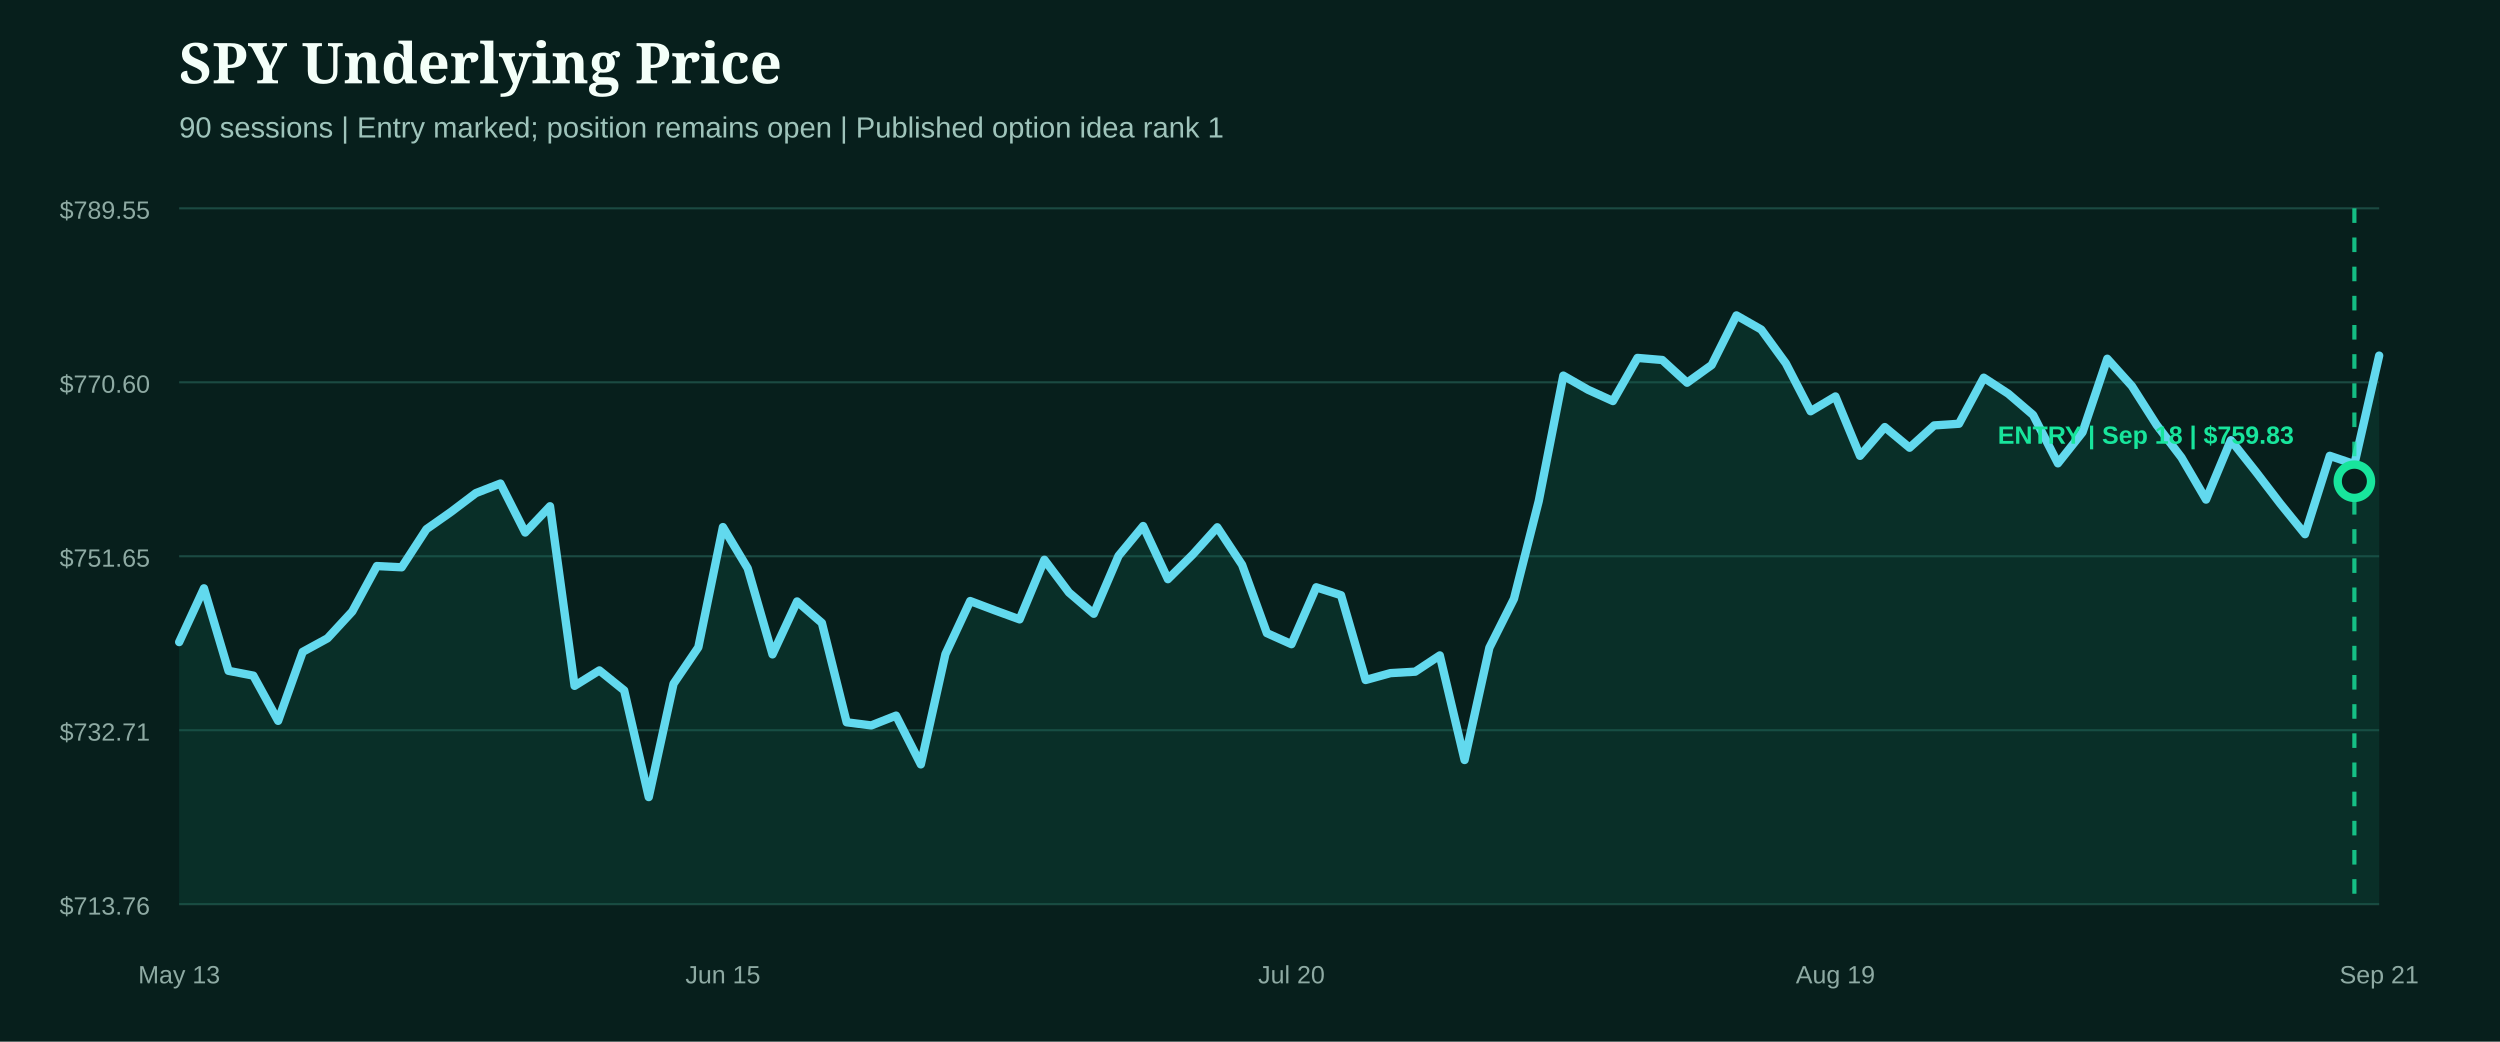
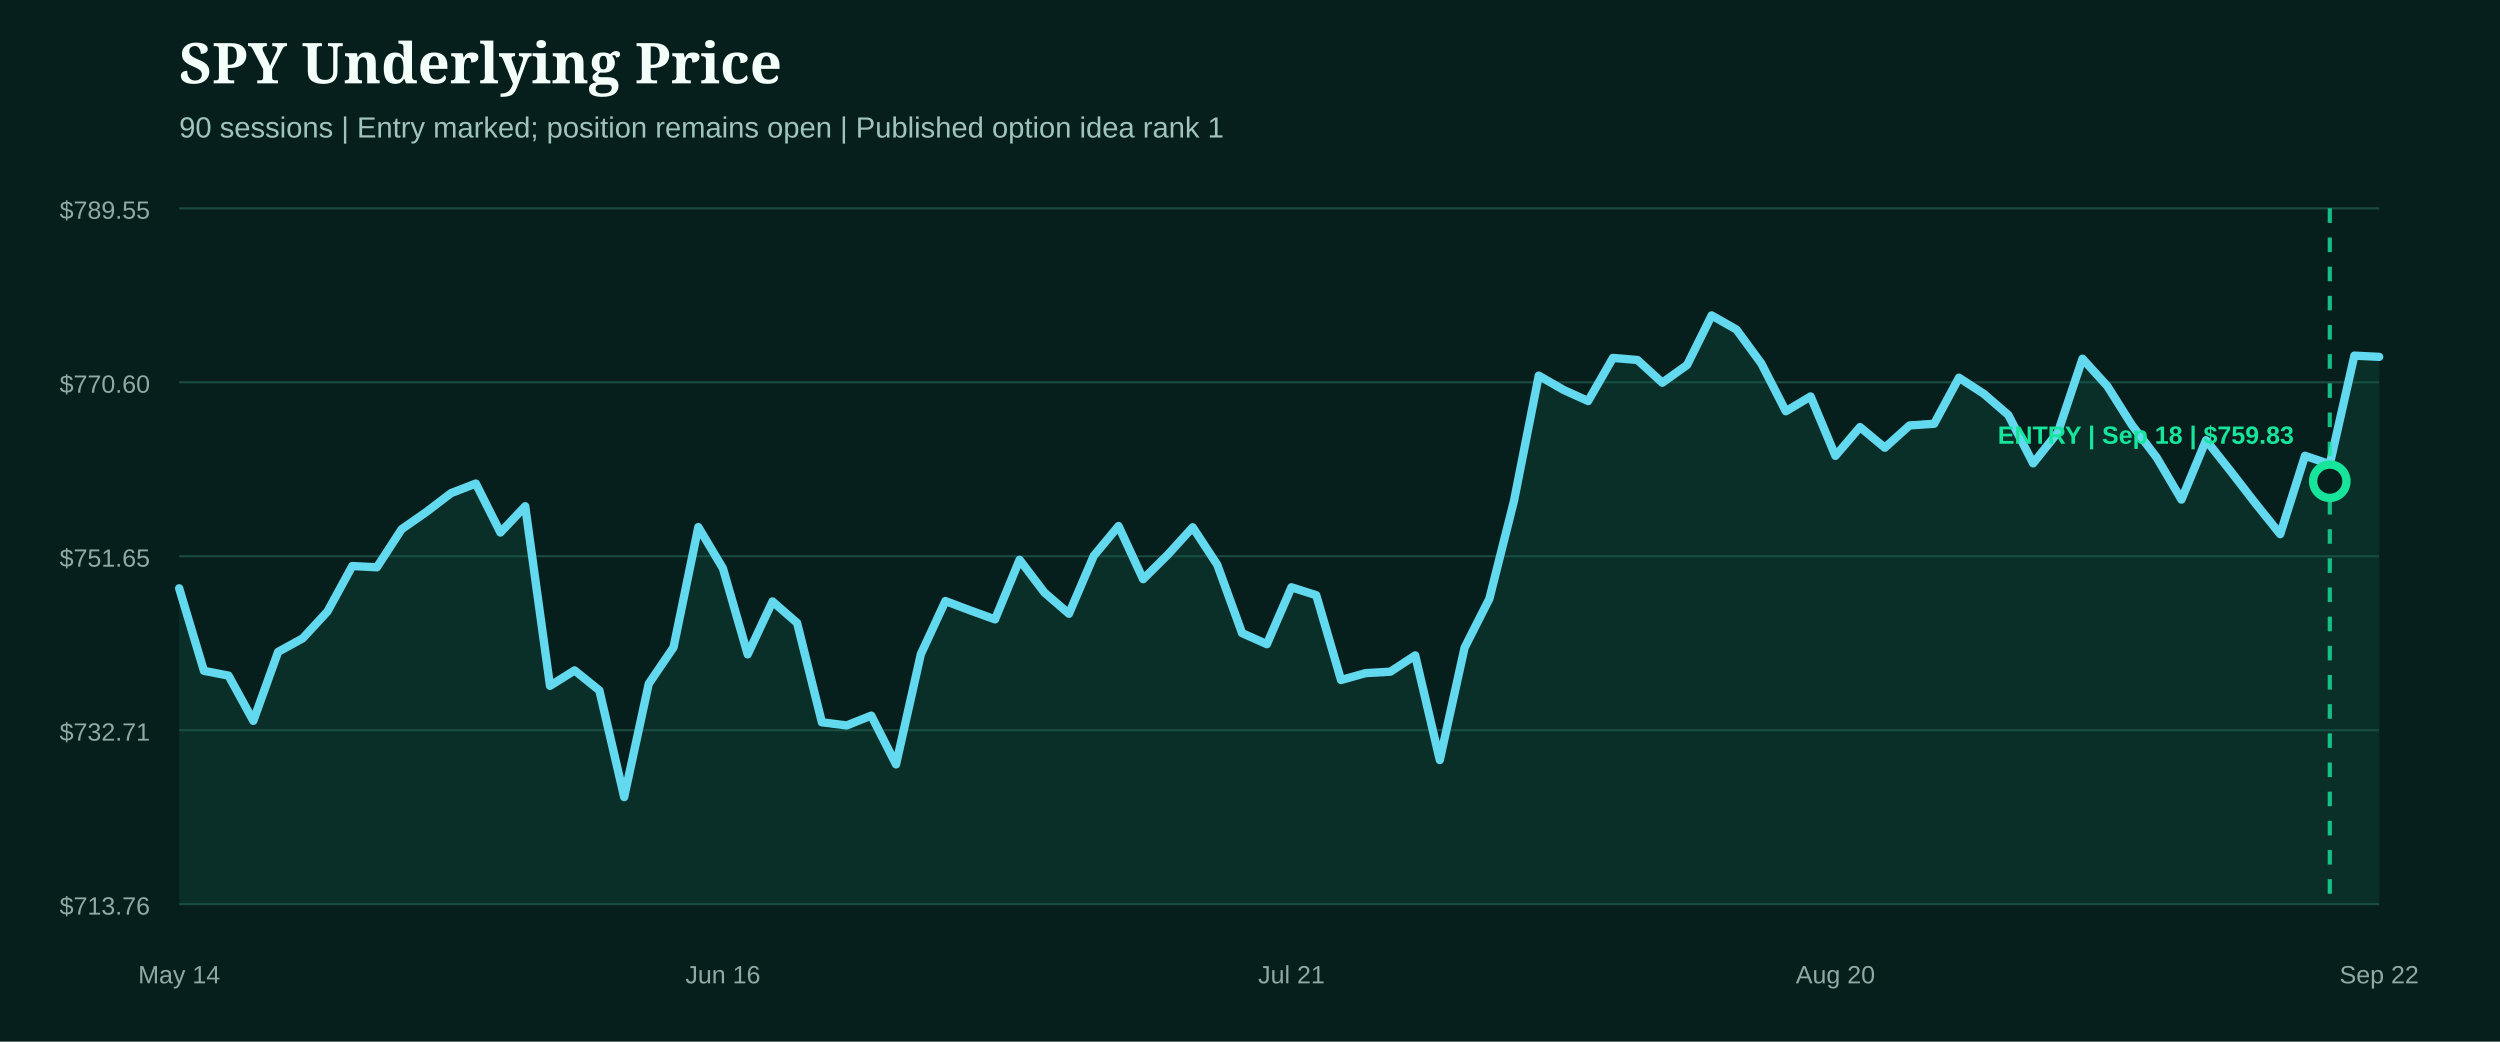
<svg xmlns="http://www.w3.org/2000/svg" width="1200" height="500" viewBox="0 0 1200 500" role="img" aria-label="SPY underlying price from entry">
  <rect width="1200" height="500" fill="#071f1c" />
  <style>.head{fill:#f4fff9;font:800 27px Georgia,serif}.sub{fill:#9fc4bb;font:14px Arial,sans-serif}.axis{fill:#8eaaa3;font:12px Arial,sans-serif}.marker{font:800 12px Arial,sans-serif}</style>
  <text x="86" y="40" class="head">SPY Underlying Price</text>
  <text x="86" y="66" class="sub">90 sessions | Entry marked; position remains open | Published option idea rank 1</text>
  <line x1="86" x2="1142" y1="100.0" y2="100.0" stroke="#1b4a42" stroke-width="1" />
  <text x="72" y="105.0" text-anchor="end" class="axis">$789.55</text>
  <line x1="86" x2="1142" y1="183.5" y2="183.5" stroke="#1b4a42" stroke-width="1" />
  <text x="72" y="188.5" text-anchor="end" class="axis">$770.60</text>
  <line x1="86" x2="1142" y1="267.0" y2="267.0" stroke="#1b4a42" stroke-width="1" />
  <text x="72" y="272.0" text-anchor="end" class="axis">$751.65</text>
  <line x1="86" x2="1142" y1="350.5" y2="350.5" stroke="#1b4a42" stroke-width="1" />
  <text x="72" y="355.5" text-anchor="end" class="axis">$732.71</text>
  <line x1="86" x2="1142" y1="434.0" y2="434.0" stroke="#1b4a42" stroke-width="1" />
  <text x="72" y="439.0" text-anchor="end" class="axis">$713.76</text>
-   <path d="M86.0,308.2 L97.9,282.4 L109.7,322.0 L121.6,324.3 L133.5,346.0 L145.3,312.9 L157.2,306.4 L169.1,293.5 L180.9,271.7 L192.8,272.3 L204.7,254.0 L216.5,245.7 L228.4,236.7 L240.2,232.1 L252.1,255.6 L264.0,243.0 L275.8,329.2 L287.7,321.8 L299.6,331.4 L311.4,382.6 L323.3,328.2 L335.2,310.7 L347.0,253.0 L358.9,272.8 L370.8,314.1 L382.6,288.7 L394.5,299.0 L406.4,346.7 L418.2,348.2 L430.1,343.5 L442.0,366.9 L453.8,314.0 L465.7,288.5 L477.6,293.0 L489.4,297.3 L501.3,268.7 L513.1,284.4 L525.0,294.6 L536.9,266.8 L548.7,252.5 L560.6,278.0 L572.5,266.2 L584.3,253.1 L596.2,271.1 L608.1,303.9 L619.9,309.2 L631.8,281.9 L643.7,285.7 L655.5,326.4 L667.4,323.1 L679.3,322.4 L691.1,314.6 L703.0,364.8 L714.9,310.9 L726.7,287.4 L738.6,240.5 L750.4,180.3 L762.3,187.1 L774.2,192.5 L786.0,171.8 L797.9,172.8 L809.8,183.7 L821.6,175.2 L833.5,151.4 L845.4,158.2 L857.2,174.4 L869.1,197.4 L881.0,190.3 L892.8,218.8 L904.7,205.0 L916.6,214.9 L928.4,204.2 L940.3,203.4 L952.2,181.3 L964.0,189.0 L975.9,199.2 L987.8,222.4 L999.6,207.5 L1011.5,172.2 L1023.3,185.3 L1035.2,204.0 L1047.1,219.6 L1058.9,239.8 L1070.8,211.3 L1082.7,226.3 L1094.5,241.7 L1106.4,256.4 L1118.3,218.8 L1130.1,222.8 L1142.0,170.7 L1142.0,434.0 L86.0,434.0 Z" fill="#0f5949" opacity="0.28" />
-   <path d="M86.0,308.2 L97.9,282.4 L109.7,322.0 L121.6,324.3 L133.5,346.0 L145.3,312.9 L157.2,306.4 L169.1,293.5 L180.9,271.7 L192.8,272.3 L204.7,254.0 L216.5,245.7 L228.4,236.7 L240.2,232.1 L252.1,255.6 L264.0,243.0 L275.8,329.2 L287.7,321.8 L299.6,331.4 L311.4,382.6 L323.3,328.2 L335.2,310.7 L347.0,253.0 L358.9,272.8 L370.8,314.1 L382.6,288.7 L394.5,299.0 L406.4,346.7 L418.2,348.2 L430.1,343.5 L442.0,366.9 L453.8,314.0 L465.7,288.5 L477.6,293.0 L489.4,297.3 L501.3,268.7 L513.1,284.4 L525.0,294.6 L536.9,266.8 L548.7,252.5 L560.6,278.0 L572.5,266.2 L584.3,253.1 L596.2,271.1 L608.1,303.9 L619.9,309.2 L631.8,281.9 L643.7,285.7 L655.5,326.4 L667.4,323.1 L679.3,322.4 L691.1,314.6 L703.0,364.8 L714.9,310.9 L726.7,287.4 L738.6,240.5 L750.4,180.3 L762.3,187.1 L774.2,192.5 L786.0,171.8 L797.9,172.8 L809.8,183.7 L821.6,175.2 L833.5,151.4 L845.4,158.2 L857.2,174.4 L869.1,197.4 L881.0,190.3 L892.8,218.8 L904.7,205.0 L916.6,214.9 L928.4,204.2 L940.3,203.4 L952.2,181.3 L964.0,189.0 L975.9,199.2 L987.8,222.4 L999.6,207.5 L1011.5,172.2 L1023.3,185.3 L1035.2,204.0 L1047.1,219.6 L1058.9,239.8 L1070.8,211.3 L1082.7,226.3 L1094.5,241.7 L1106.4,256.4 L1118.3,218.8 L1130.1,222.8 L1142.0,170.7" fill="none" stroke="#62d9ee" stroke-width="4" stroke-linecap="round" stroke-linejoin="round" />
+   <path d="M86.0,282.4 L97.9,322.0 L109.7,324.3 L121.6,346.0 L133.5,312.9 L145.3,306.4 L157.2,293.5 L169.1,271.7 L180.9,272.3 L192.8,254.0 L204.7,245.7 L216.5,236.7 L228.4,232.1 L240.2,255.6 L252.1,243.0 L264.0,329.2 L275.8,321.8 L287.7,331.4 L299.6,382.6 L311.4,328.2 L323.3,310.7 L335.2,253.0 L347.0,272.8 L358.9,314.1 L370.8,288.7 L382.6,299.0 L394.5,346.7 L406.4,348.2 L418.2,343.5 L430.1,366.9 L442.0,314.0 L453.8,288.5 L465.7,293.0 L477.6,297.3 L489.4,268.7 L501.3,284.4 L513.1,294.6 L525.0,266.8 L536.9,252.5 L548.7,278.0 L560.6,266.2 L572.5,253.1 L584.3,271.1 L596.2,303.9 L608.1,309.2 L619.9,281.9 L631.8,285.7 L643.7,326.4 L655.5,323.1 L667.4,322.4 L679.3,314.6 L691.1,364.8 L703.0,310.9 L714.9,287.4 L726.7,240.5 L738.6,180.3 L750.4,187.1 L762.3,192.5 L774.2,171.8 L786.0,172.8 L797.9,183.7 L809.8,175.2 L821.6,151.4 L833.5,158.2 L845.4,174.4 L857.2,197.4 L869.1,190.3 L881.0,218.8 L892.8,205.0 L904.7,214.9 L916.6,204.2 L928.4,203.4 L940.3,181.3 L952.2,189.0 L964.0,199.2 L975.9,222.4 L987.8,207.5 L999.6,172.2 L1011.5,185.3 L1023.3,204.0 L1035.2,219.6 L1047.1,239.8 L1058.9,211.3 L1070.8,226.3 L1082.7,241.7 L1094.5,256.4 L1106.4,218.8 L1118.3,222.8 L1130.1,170.7 L1142.0,171.3 L1142.0,434.0 L86.0,434.0 Z" fill="#0f5949" opacity="0.28" />
+   <path d="M86.0,282.4 L97.9,322.0 L109.7,324.3 L121.6,346.0 L133.5,312.9 L145.3,306.4 L157.2,293.5 L169.1,271.7 L180.9,272.3 L192.8,254.0 L204.7,245.7 L216.5,236.7 L228.4,232.1 L240.2,255.6 L252.1,243.0 L264.0,329.2 L275.8,321.8 L287.7,331.4 L299.6,382.6 L311.4,328.2 L323.3,310.7 L335.2,253.0 L347.0,272.8 L358.9,314.1 L370.8,288.7 L382.6,299.0 L394.5,346.7 L406.4,348.2 L418.2,343.5 L430.1,366.9 L442.0,314.0 L453.8,288.5 L465.7,293.0 L477.6,297.3 L489.4,268.7 L501.3,284.4 L513.1,294.6 L525.0,266.8 L536.9,252.5 L548.7,278.0 L560.6,266.2 L572.5,253.1 L584.3,271.1 L596.2,303.9 L608.1,309.2 L619.9,281.9 L631.8,285.7 L643.7,326.4 L655.5,323.1 L667.4,322.4 L679.3,314.6 L691.1,364.8 L703.0,310.9 L714.9,287.4 L726.7,240.5 L738.6,180.3 L750.4,187.1 L762.3,192.5 L774.2,171.8 L786.0,172.8 L797.9,183.7 L809.8,175.2 L821.6,151.4 L833.5,158.2 L845.4,174.4 L857.2,197.4 L869.1,190.3 L881.0,218.8 L892.8,205.0 L904.7,214.9 L916.6,204.2 L928.4,203.4 L940.3,181.3 L952.2,189.0 L964.0,199.2 L975.9,222.4 L987.8,207.5 L999.6,172.2 L1011.5,185.3 L1023.3,204.0 L1035.2,219.6 L1047.1,239.8 L1058.9,211.3 L1070.8,226.3 L1082.7,241.7 L1094.5,256.4 L1106.4,218.8 L1118.3,222.8 L1130.1,170.7 L1142.0,171.3" fill="none" stroke="#62d9ee" stroke-width="4" stroke-linecap="round" stroke-linejoin="round" />
  <g>
-     <line x1="1130.1" x2="1130.1" y1="100" y2="434" stroke="#18e59c" stroke-width="2" stroke-dasharray="7 7" opacity="0.8" />
-     <circle cx="1130.1" cy="231.0" r="8" fill="#071f1c" stroke="#18e59c" stroke-width="4" />
+     <line x1="1118.3" x2="1118.3" y1="100" y2="434" stroke="#18e59c" stroke-width="2" stroke-dasharray="7 7" opacity="0.8" />
+     <circle cx="1118.3" cy="231.0" r="8" fill="#071f1c" stroke="#18e59c" stroke-width="4" />
    <text x="1030.0" y="213.0" text-anchor="middle" class="marker" fill="#18e59c">ENTRY | Sep 18 | $759.83</text>
  </g>
-   <text x="86.0" y="472" text-anchor="middle" class="axis">May 13</text>
-   <text x="347.0" y="472" text-anchor="middle" class="axis">Jun 15</text>
-   <text x="619.9" y="472" text-anchor="middle" class="axis">Jul 20</text>
-   <text x="881.0" y="472" text-anchor="middle" class="axis">Aug 19</text>
-   <text x="1142.0" y="472" text-anchor="middle" class="axis">Sep 21</text>
+   <text x="86.0" y="472" text-anchor="middle" class="axis">May 14</text>
+   <text x="347.0" y="472" text-anchor="middle" class="axis">Jun 16</text>
+   <text x="619.9" y="472" text-anchor="middle" class="axis">Jul 21</text>
+   <text x="881.0" y="472" text-anchor="middle" class="axis">Aug 20</text>
+   <text x="1142.0" y="472" text-anchor="middle" class="axis">Sep 22</text>
</svg>
